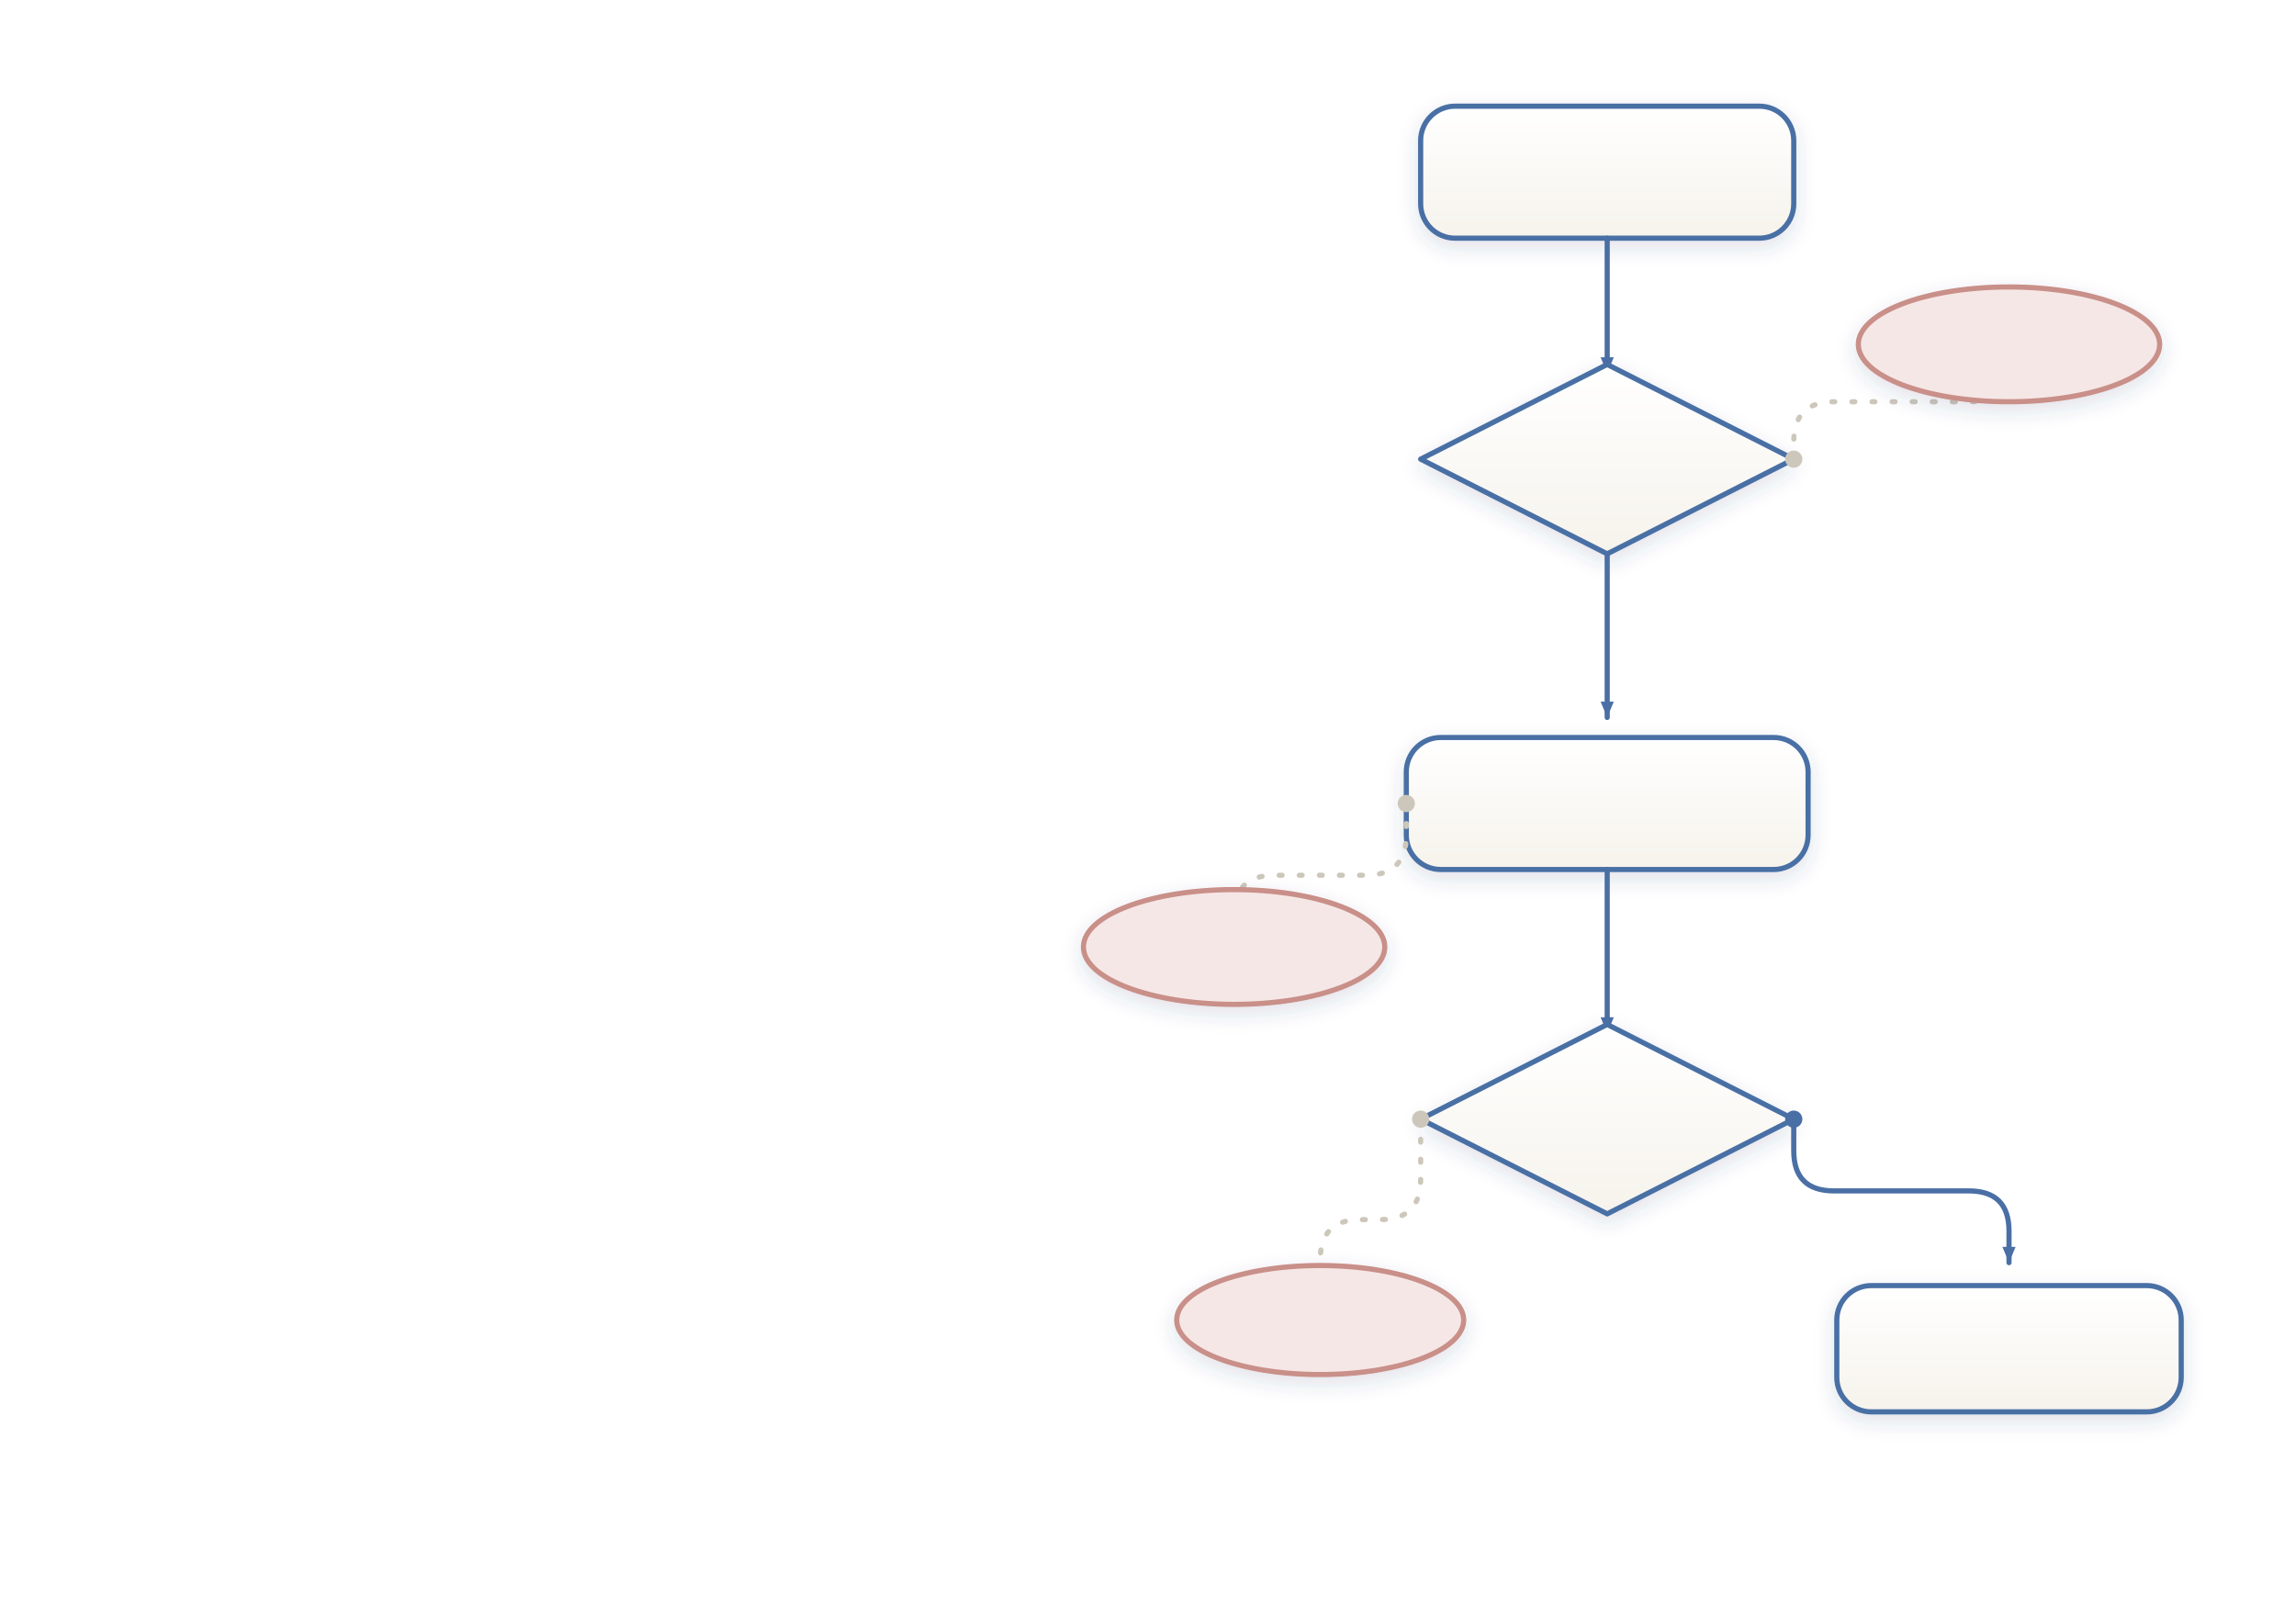
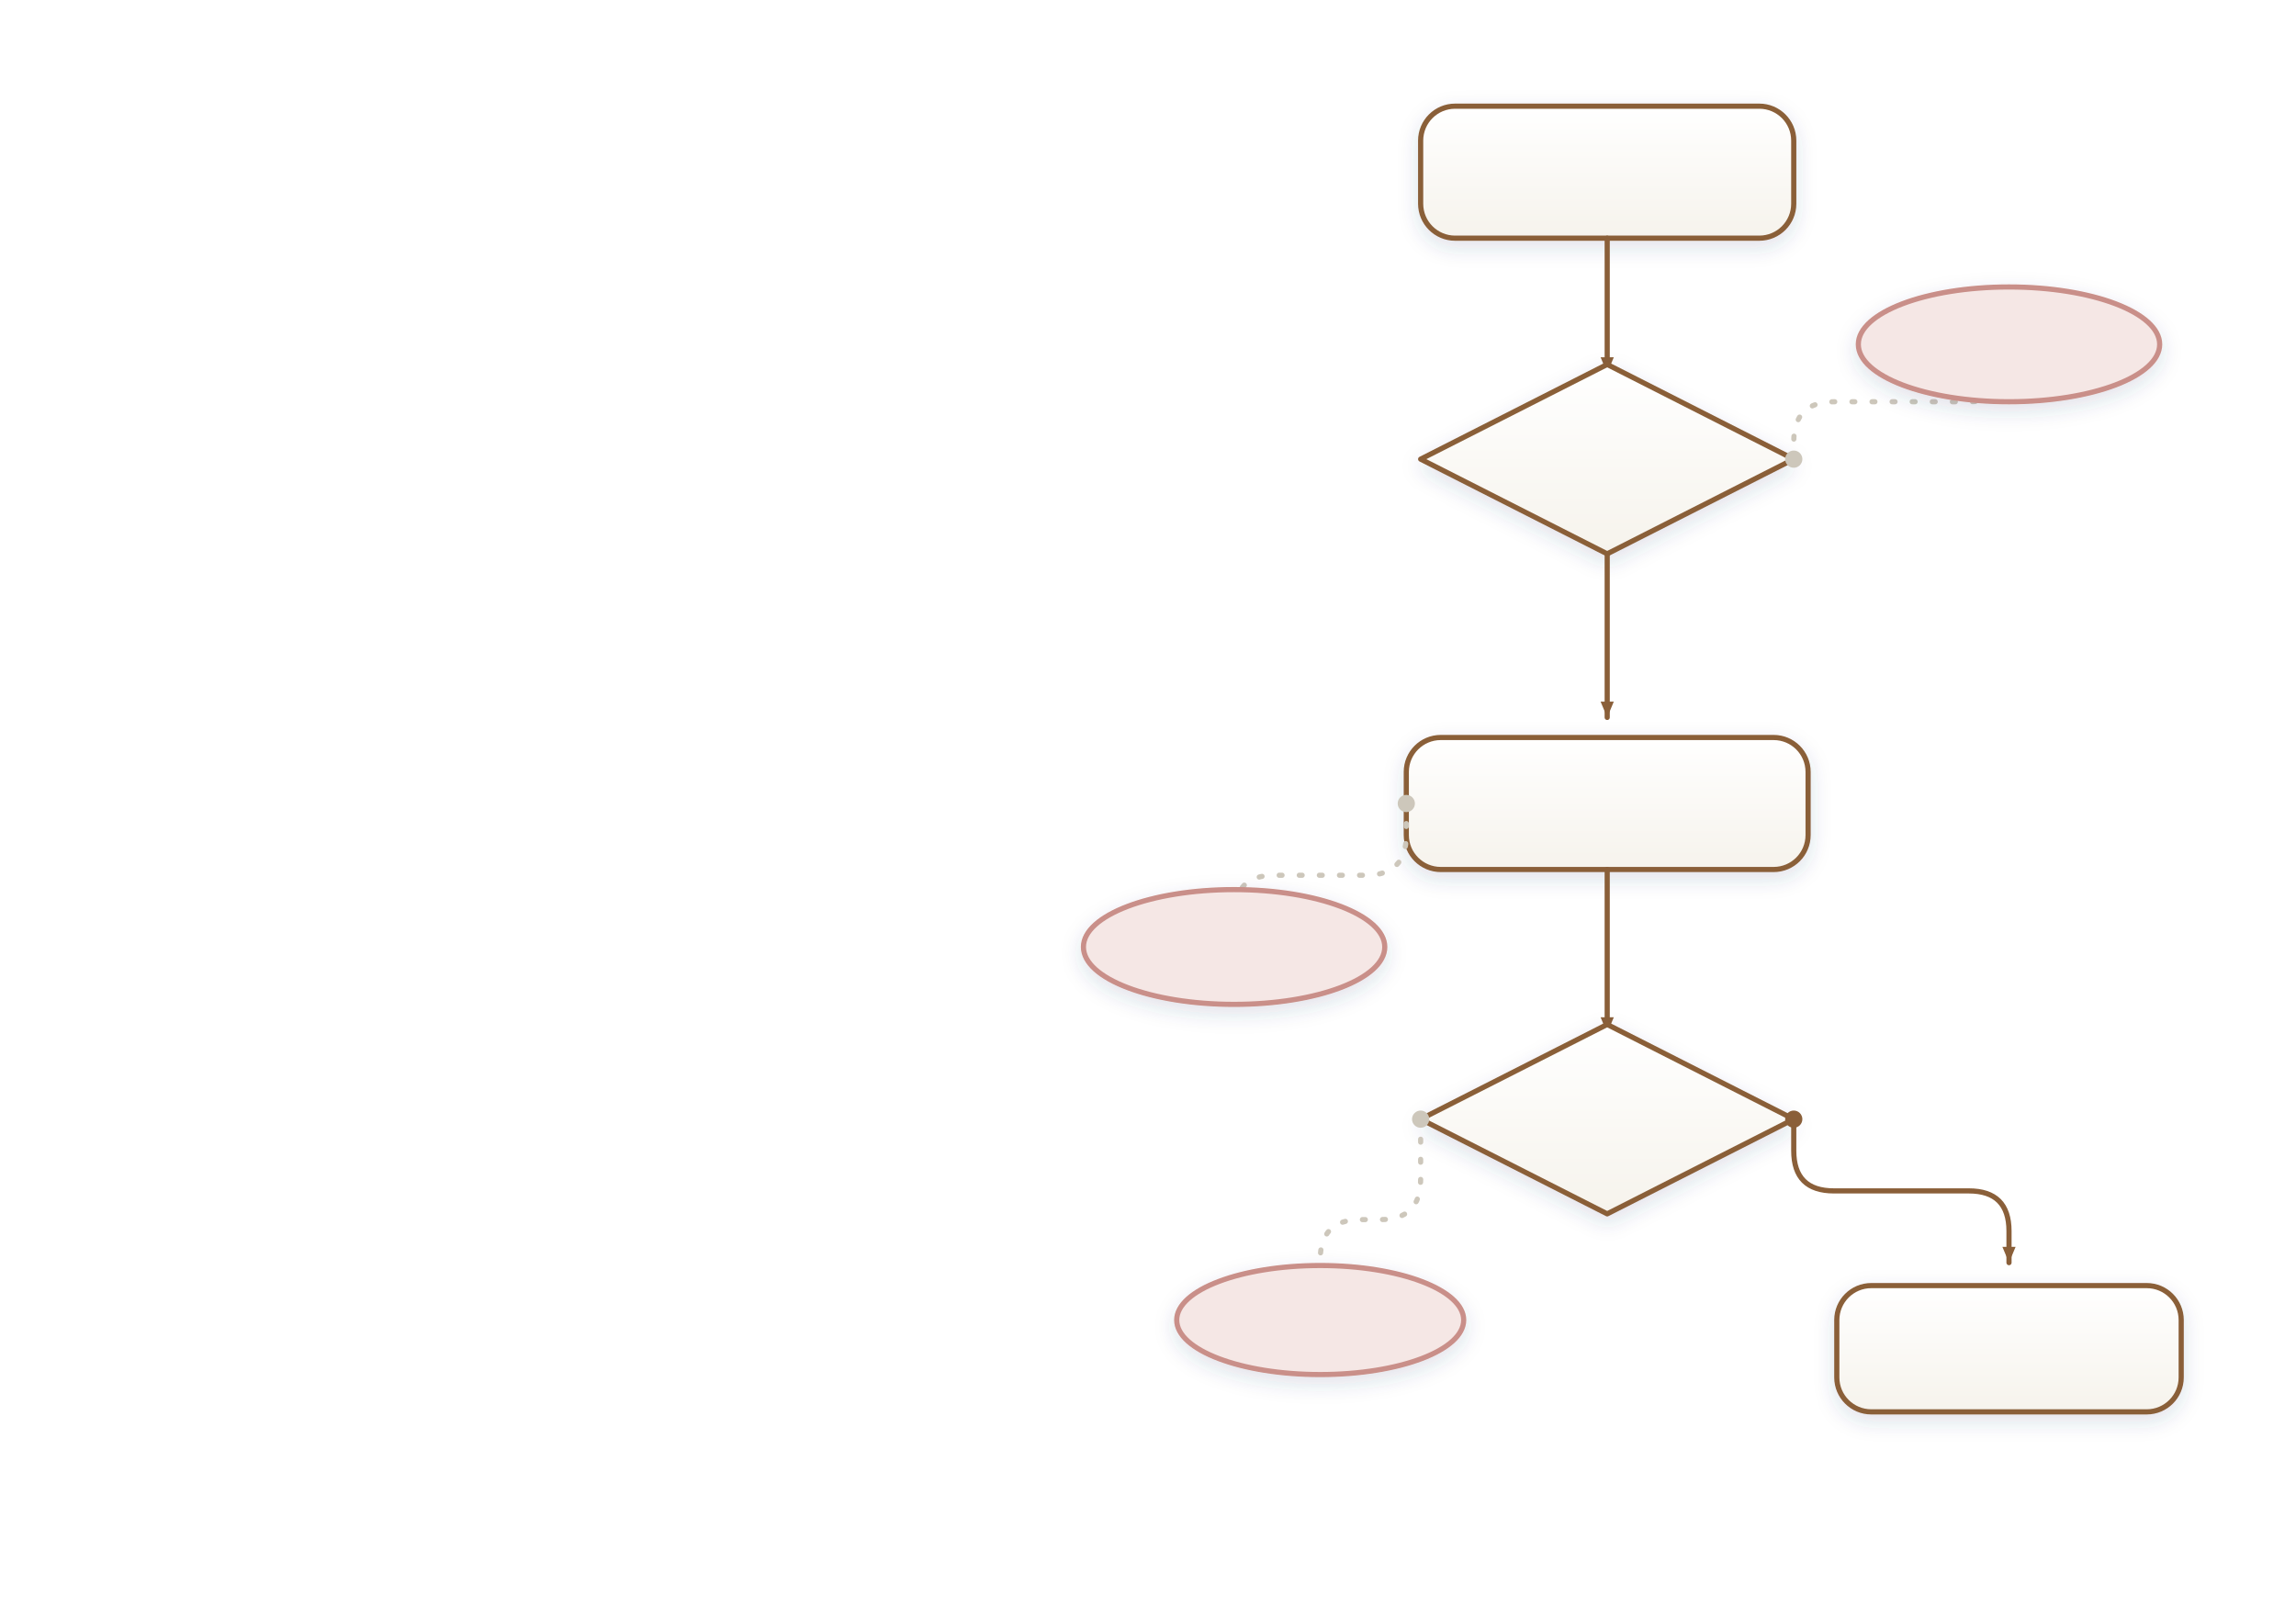
<svg xmlns="http://www.w3.org/2000/svg" viewBox="0 0 800 560" aria-hidden="true">
  <defs>
    <filter id="soft" x="-40%" y="-40%" width="180%" height="180%">
      <feDropShadow dx="0" dy="2.5" stdDeviation="3.5" flood-color="#2f4870" flood-opacity="0.15" />
    </filter>
    <linearGradient id="cardGrad" x1="0" y1="0" x2="0" y2="1">
      <stop offset="0" stop-color="#ffffff" />
      <stop offset="1" stop-color="#f6f3ec" />
    </linearGradient>
  </defs>
-   <rect x="495.0" y="37.0" width="130" height="46" rx="12" fill="url(#cardGrad)" stroke="#4a6fa5" stroke-width="1.8" filter="url(#soft)" />
-   <line x1="560.0" y1="83.0" x2="560.0" y2="130.0" stroke="#4a6fa5" stroke-width="1.8" stroke-linecap="round" />
+   <rect x="495.0" y="37.0" width="130" height="46" rx="12" fill="url(#cardGrad)" stroke="#8a5f39" stroke-width="1.8" filter="url(#soft)" />
+   <line x1="560.0" y1="83.0" x2="560.0" y2="130.0" stroke="#8a5f39" stroke-width="1.8" stroke-linecap="round" />
  <path d="M625.0,160.0 L625.0,154.0 Q625.0,140.0 639.0,140.0 L686.0,140.0 Q700.0,140.0 700.0,126.0 L700.0,120.0" fill="none" stroke="#cdc7bb" stroke-width="1.8" stroke-linecap="round" stroke-dasharray="1 6" />
  <circle cx="700.0" cy="120.0" r="3" fill="#cdc7bb" />
  <ellipse cx="700.0" cy="120.0" rx="52.5" ry="20.0" fill="#f5e7e5" stroke="#c98f89" stroke-width="1.8" filter="url(#soft)" />
-   <polygon points="560.0,130.0 557.7,124.5 562.3,124.5" fill="#4a6fa5" />
-   <polygon points="560.0,127.0 625.0,160.0 560.0,193.0 495.0,160.0" fill="url(#cardGrad)" stroke="#4a6fa5" stroke-width="1.8" stroke-linejoin="round" filter="url(#soft)" />
+   <polygon points="560.0,130.0 557.7,124.5 562.3,124.5" fill="#8a5f39" />
+   <polygon points="560.0,127.0 625.0,160.0 560.0,193.0 495.0,160.0" fill="url(#cardGrad)" stroke="#8a5f39" stroke-width="1.8" stroke-linejoin="round" filter="url(#soft)" />
  <circle cx="625.0" cy="160.0" r="3" fill="#cdc7bb" />
-   <line x1="560.0" y1="193.0" x2="560.0" y2="250.0" stroke="#4a6fa5" stroke-width="1.8" stroke-linecap="round" />
-   <polygon points="560.0,250.0 557.7,244.5 562.3,244.5" fill="#4a6fa5" />
-   <rect x="490.0" y="257.0" width="140" height="46" rx="12" fill="url(#cardGrad)" stroke="#4a6fa5" stroke-width="1.8" filter="url(#soft)" />
+   <line x1="560.0" y1="193.0" x2="560.0" y2="250.0" stroke="#8a5f39" stroke-width="1.8" stroke-linecap="round" />
+   <polygon points="560.0,250.0 557.7,244.5 562.3,244.5" fill="#8a5f39" />
+   <rect x="490.0" y="257.0" width="140" height="46" rx="12" fill="url(#cardGrad)" stroke="#8a5f39" stroke-width="1.8" filter="url(#soft)" />
  <path d="M490.0,280.0 L490.0,291.0 Q490.0,305.0 476.0,305.0 L444.0,305.0 Q430.0,305.0 430.0,319.0 L430.0,330.0" fill="none" stroke="#cdc7bb" stroke-width="1.8" stroke-linecap="round" stroke-dasharray="1 6" />
  <circle cx="490.0" cy="280.0" r="3" fill="#cdc7bb" />
-   <line x1="560.0" y1="303.0" x2="560.0" y2="360.0" stroke="#4a6fa5" stroke-width="1.8" stroke-linecap="round" />
+   <line x1="560.0" y1="303.0" x2="560.0" y2="360.0" stroke="#8a5f39" stroke-width="1.8" stroke-linecap="round" />
  <circle cx="430.0" cy="330.0" r="3" fill="#cdc7bb" />
  <ellipse cx="430.0" cy="330.0" rx="52.5" ry="20.0" fill="#f5e7e5" stroke="#c98f89" stroke-width="1.8" filter="url(#soft)" />
-   <polygon points="560.0,360.0 557.7,354.5 562.3,354.5" fill="#4a6fa5" />
-   <polygon points="560.0,357.0 625.0,390.0 560.0,423.0 495.0,390.0" fill="url(#cardGrad)" stroke="#4a6fa5" stroke-width="1.8" stroke-linejoin="round" filter="url(#soft)" />
-   <path d="M625.0,390.0 L625.0,401.0 Q625.0,415.0 639.0,415.0 L686.0,415.0 Q700.0,415.0 700.0,429.0 L700.0,440.0" fill="none" stroke="#4a6fa5" stroke-width="1.8" stroke-linecap="round" />
-   <circle cx="625.0" cy="390.0" r="3" fill="#4a6fa5" />
+   <polygon points="560.0,360.0 557.7,354.5 562.3,354.5" fill="#8a5f39" />
+   <polygon points="560.0,357.0 625.0,390.0 560.0,423.0 495.0,390.0" fill="url(#cardGrad)" stroke="#8a5f39" stroke-width="1.8" stroke-linejoin="round" filter="url(#soft)" />
+   <path d="M625.0,390.0 L625.0,401.0 Q625.0,415.0 639.0,415.0 L686.0,415.0 Q700.0,415.0 700.0,429.0 L700.0,440.0" fill="none" stroke="#8a5f39" stroke-width="1.8" stroke-linecap="round" />
+   <circle cx="625.0" cy="390.0" r="3" fill="#8a5f39" />
  <path d="M495.0,390.0 L495.0,411.0 Q495.0,425.0 481.0,425.0 L474.0,425.0 Q460.0,425.0 460.0,439.0 L460.0,460.0" fill="none" stroke="#cdc7bb" stroke-width="1.8" stroke-linecap="round" stroke-dasharray="1 6" />
  <circle cx="495.0" cy="390.0" r="3" fill="#cdc7bb" />
-   <polygon points="700.0,440.0 697.7,434.5 702.3,434.5" fill="#4a6fa5" />
+   <polygon points="700.0,440.0 697.7,434.5 702.3,434.5" fill="#8a5f39" />
  <circle cx="460.0" cy="460.0" r="3" fill="#cdc7bb" />
  <ellipse cx="460.0" cy="460.0" rx="50.0" ry="19.0" fill="#f5e7e5" stroke="#c98f89" stroke-width="1.8" filter="url(#soft)" />
-   <rect x="640.0" y="448.0" width="120" height="44" rx="12" fill="url(#cardGrad)" stroke="#4a6fa5" stroke-width="1.8" filter="url(#soft)" />
+   <rect x="640.0" y="448.0" width="120" height="44" rx="12" fill="url(#cardGrad)" stroke="#8a5f39" stroke-width="1.8" filter="url(#soft)" />
</svg>
